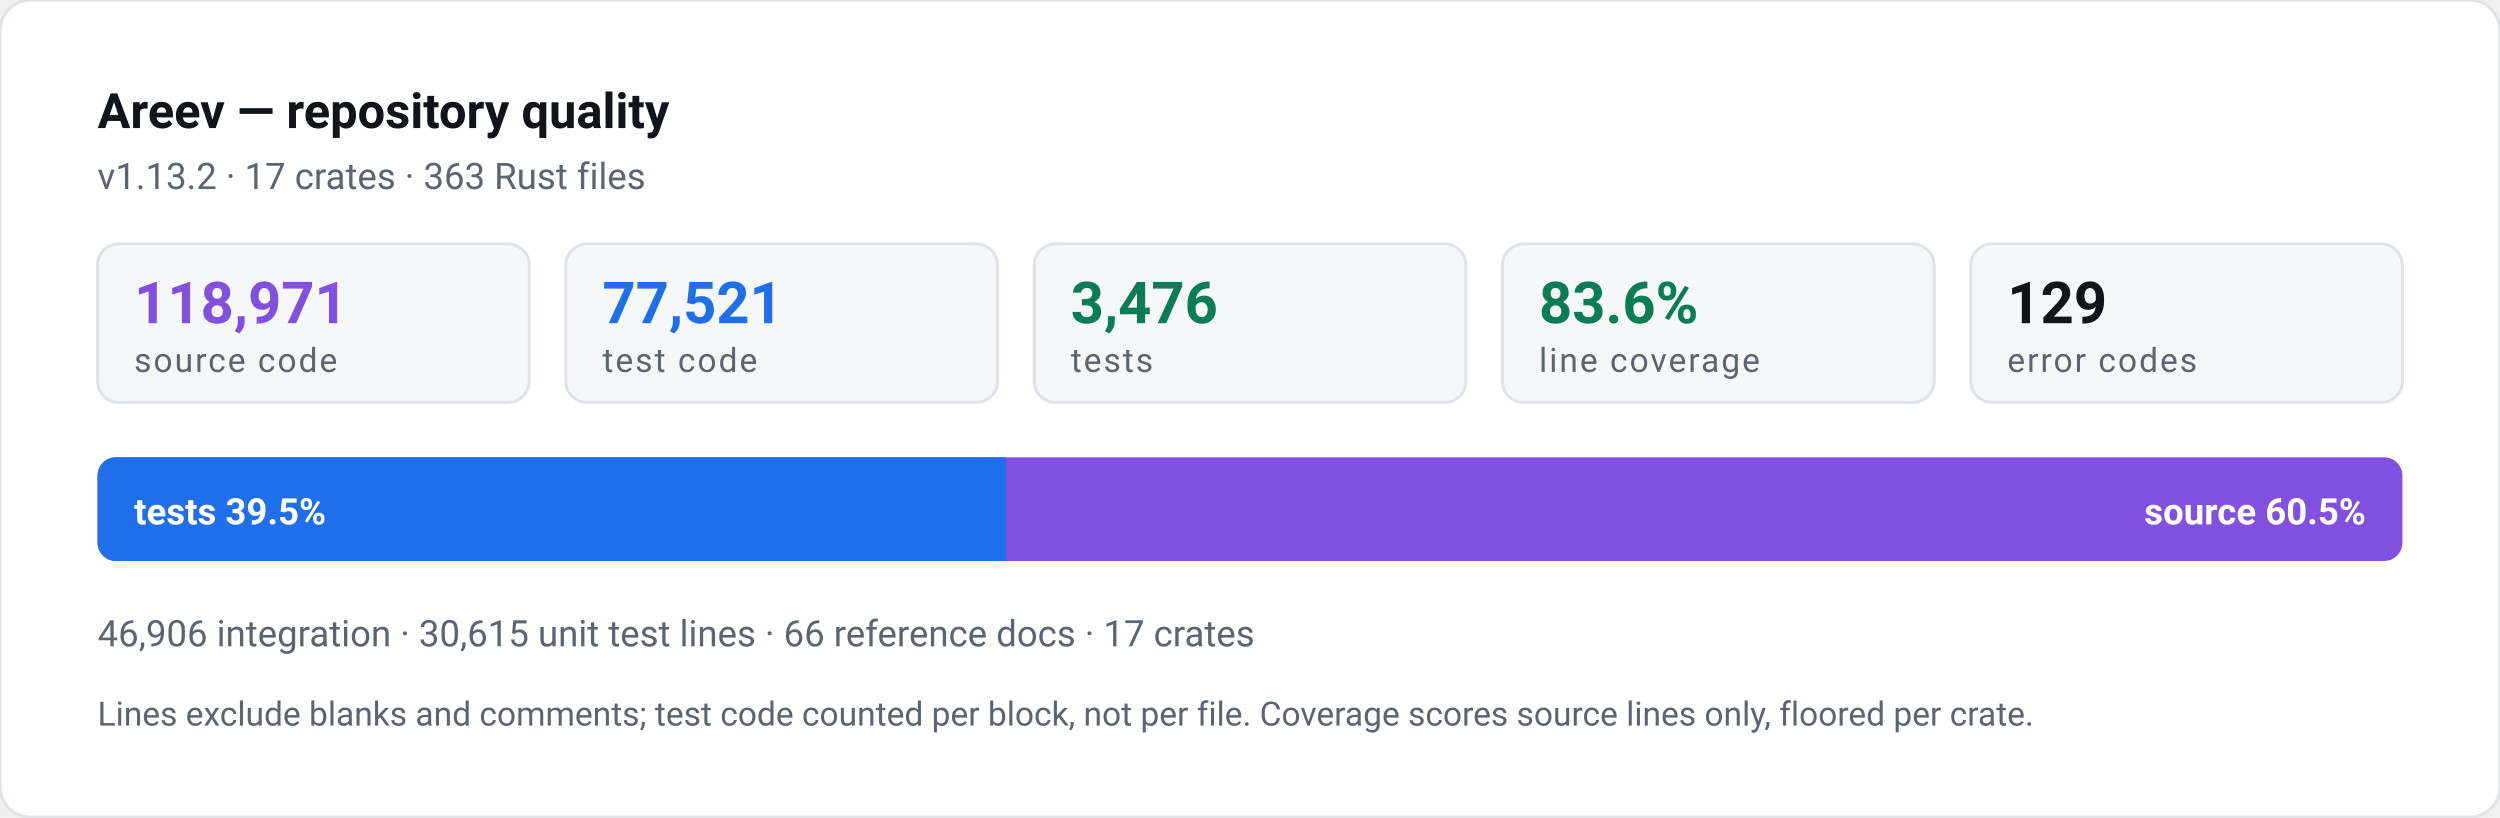
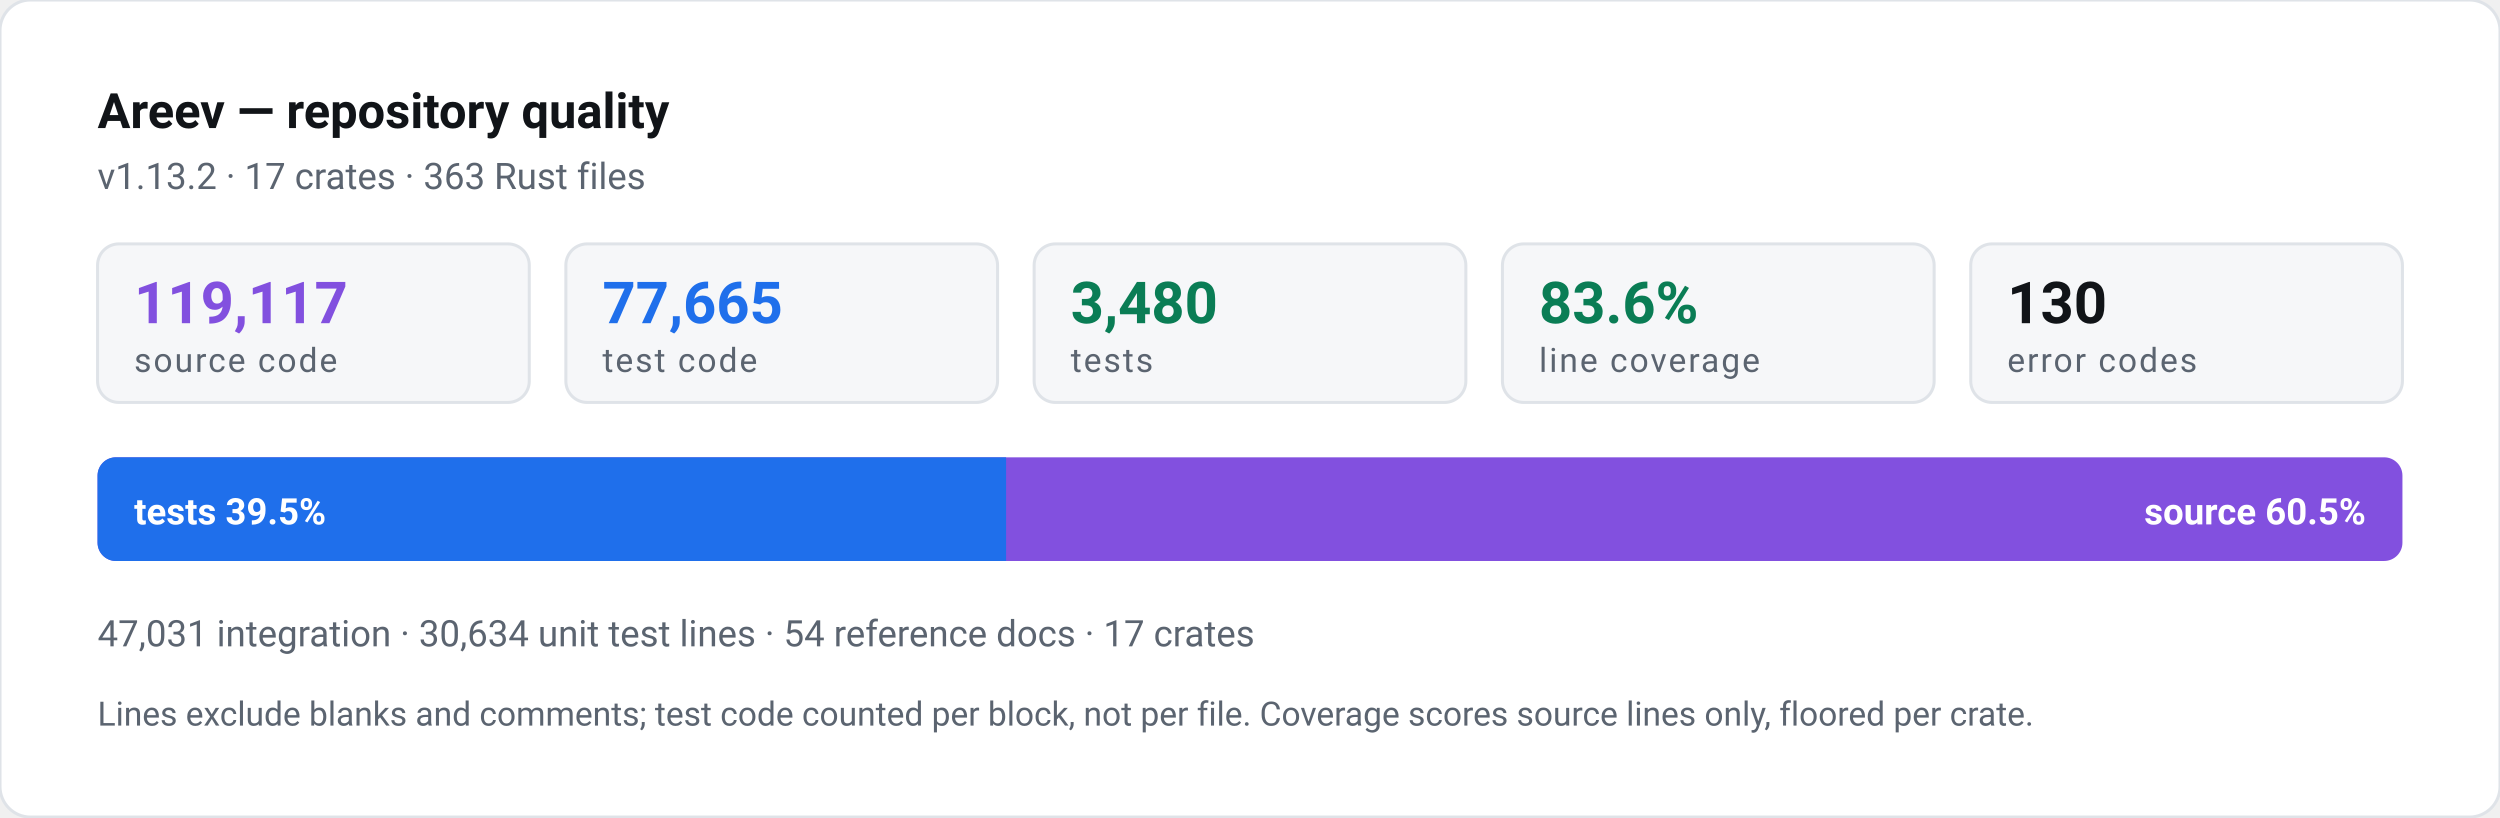
- <svg xmlns="http://www.w3.org/2000/svg" width="820" height="268" viewBox="0 0 820 268" role="img" aria-label="Areev repository quality: 77,521 lines of test code against 118,971 lines of source, 3,476 tests, 83.6% line coverage">
+ <svg xmlns="http://www.w3.org/2000/svg" width="820" height="268" viewBox="0 0 820 268" role="img" aria-label="Areev repository quality: 77,665 lines of test code against 119,117 lines of source, 3,480 tests, 83.6% line coverage">
  <style>text{font-family:ui-sans-serif,-apple-system,"Segoe UI",Roboto,Helvetica,Arial,sans-serif}.n{font-weight:700;font-variant-numeric:tabular-nums}.l{font-size:11px;letter-spacing:.06em;text-transform:uppercase}</style>
  <rect width="820" height="268" rx="10" fill="#ffffff" stroke="#dfe3e8" />
  <text x="32" y="42" class="n" font-size="16" fill="#111418">Areev — repository quality</text>
  <text x="32" y="62" font-size="12" fill="#5b6470">v1.13.2 · 17 crates · 363 Rust files</text>
  <rect x="32.0" y="80" width="141.6" height="52" rx="7" fill="#f6f7f9" stroke="#dfe3e8" />
-   <text x="44.0" y="106" class="n" font-size="19" fill="#8250df">118,971</text>
+   <text x="44.0" y="106" class="n" font-size="19" fill="#8250df">119,117</text>
  <text x="44.0" y="122" class="l" fill="#5b6470">source code</text>
  <rect x="185.6" y="80" width="141.6" height="52" rx="7" fill="#f6f7f9" stroke="#dfe3e8" />
-   <text x="197.6" y="106" class="n" font-size="19" fill="#1f6feb">77,521</text>
+   <text x="197.6" y="106" class="n" font-size="19" fill="#1f6feb">77,665</text>
  <text x="197.6" y="122" class="l" fill="#5b6470">test code</text>
  <rect x="339.2" y="80" width="141.6" height="52" rx="7" fill="#f6f7f9" stroke="#dfe3e8" />
-   <text x="351.2" y="106" class="n" font-size="19" fill="#0a7d55">3,476</text>
+   <text x="351.2" y="106" class="n" font-size="19" fill="#0a7d55">3,480</text>
  <text x="351.2" y="122" class="l" fill="#5b6470">tests</text>
  <rect x="492.8" y="80" width="141.6" height="52" rx="7" fill="#f6f7f9" stroke="#dfe3e8" />
  <text x="504.8" y="106" class="n" font-size="19" fill="#0a7d55">83.6%</text>
  <text x="504.8" y="122" class="l" fill="#5b6470">line coverage</text>
  <rect x="646.4" y="80" width="141.6" height="52" rx="7" fill="#f6f7f9" stroke="#dfe3e8" />
-   <text x="658.4" y="106" class="n" font-size="19" fill="#111418">129</text>
+   <text x="658.4" y="106" class="n" font-size="19" fill="#111418">130</text>
  <text x="658.4" y="122" class="l" fill="#5b6470">error codes</text>
  <rect x="32" y="150" width="756" height="34" rx="6" fill="#8250df" />
  <path d="M32 156a6 6 0 0 1 6-6h292v34h-292a6 6 0 0 1-6-6z" fill="#1f6feb" />
  <text x="44" y="172" class="n" font-size="12" fill="#ffffff">tests 39.5%</text>
  <text x="776" y="172" class="n" font-size="12" fill="#ffffff" text-anchor="end">source 60.5%</text>
-   <text x="32" y="212" font-size="12" fill="#5b6470">46,906 integration · 30,615 unit test lines · 66 reference docs · 17 crates</text>
+   <text x="32" y="212" font-size="12" fill="#5b6470">47,031 integration · 30,634 unit test lines · 54 reference docs · 17 crates</text>
  <text x="32" y="238" font-size="11" fill="#5b6470">Lines exclude blanks and comments; test code counted per block, not per file. Coverage scores source lines only, floored per crate.</text>
</svg>
